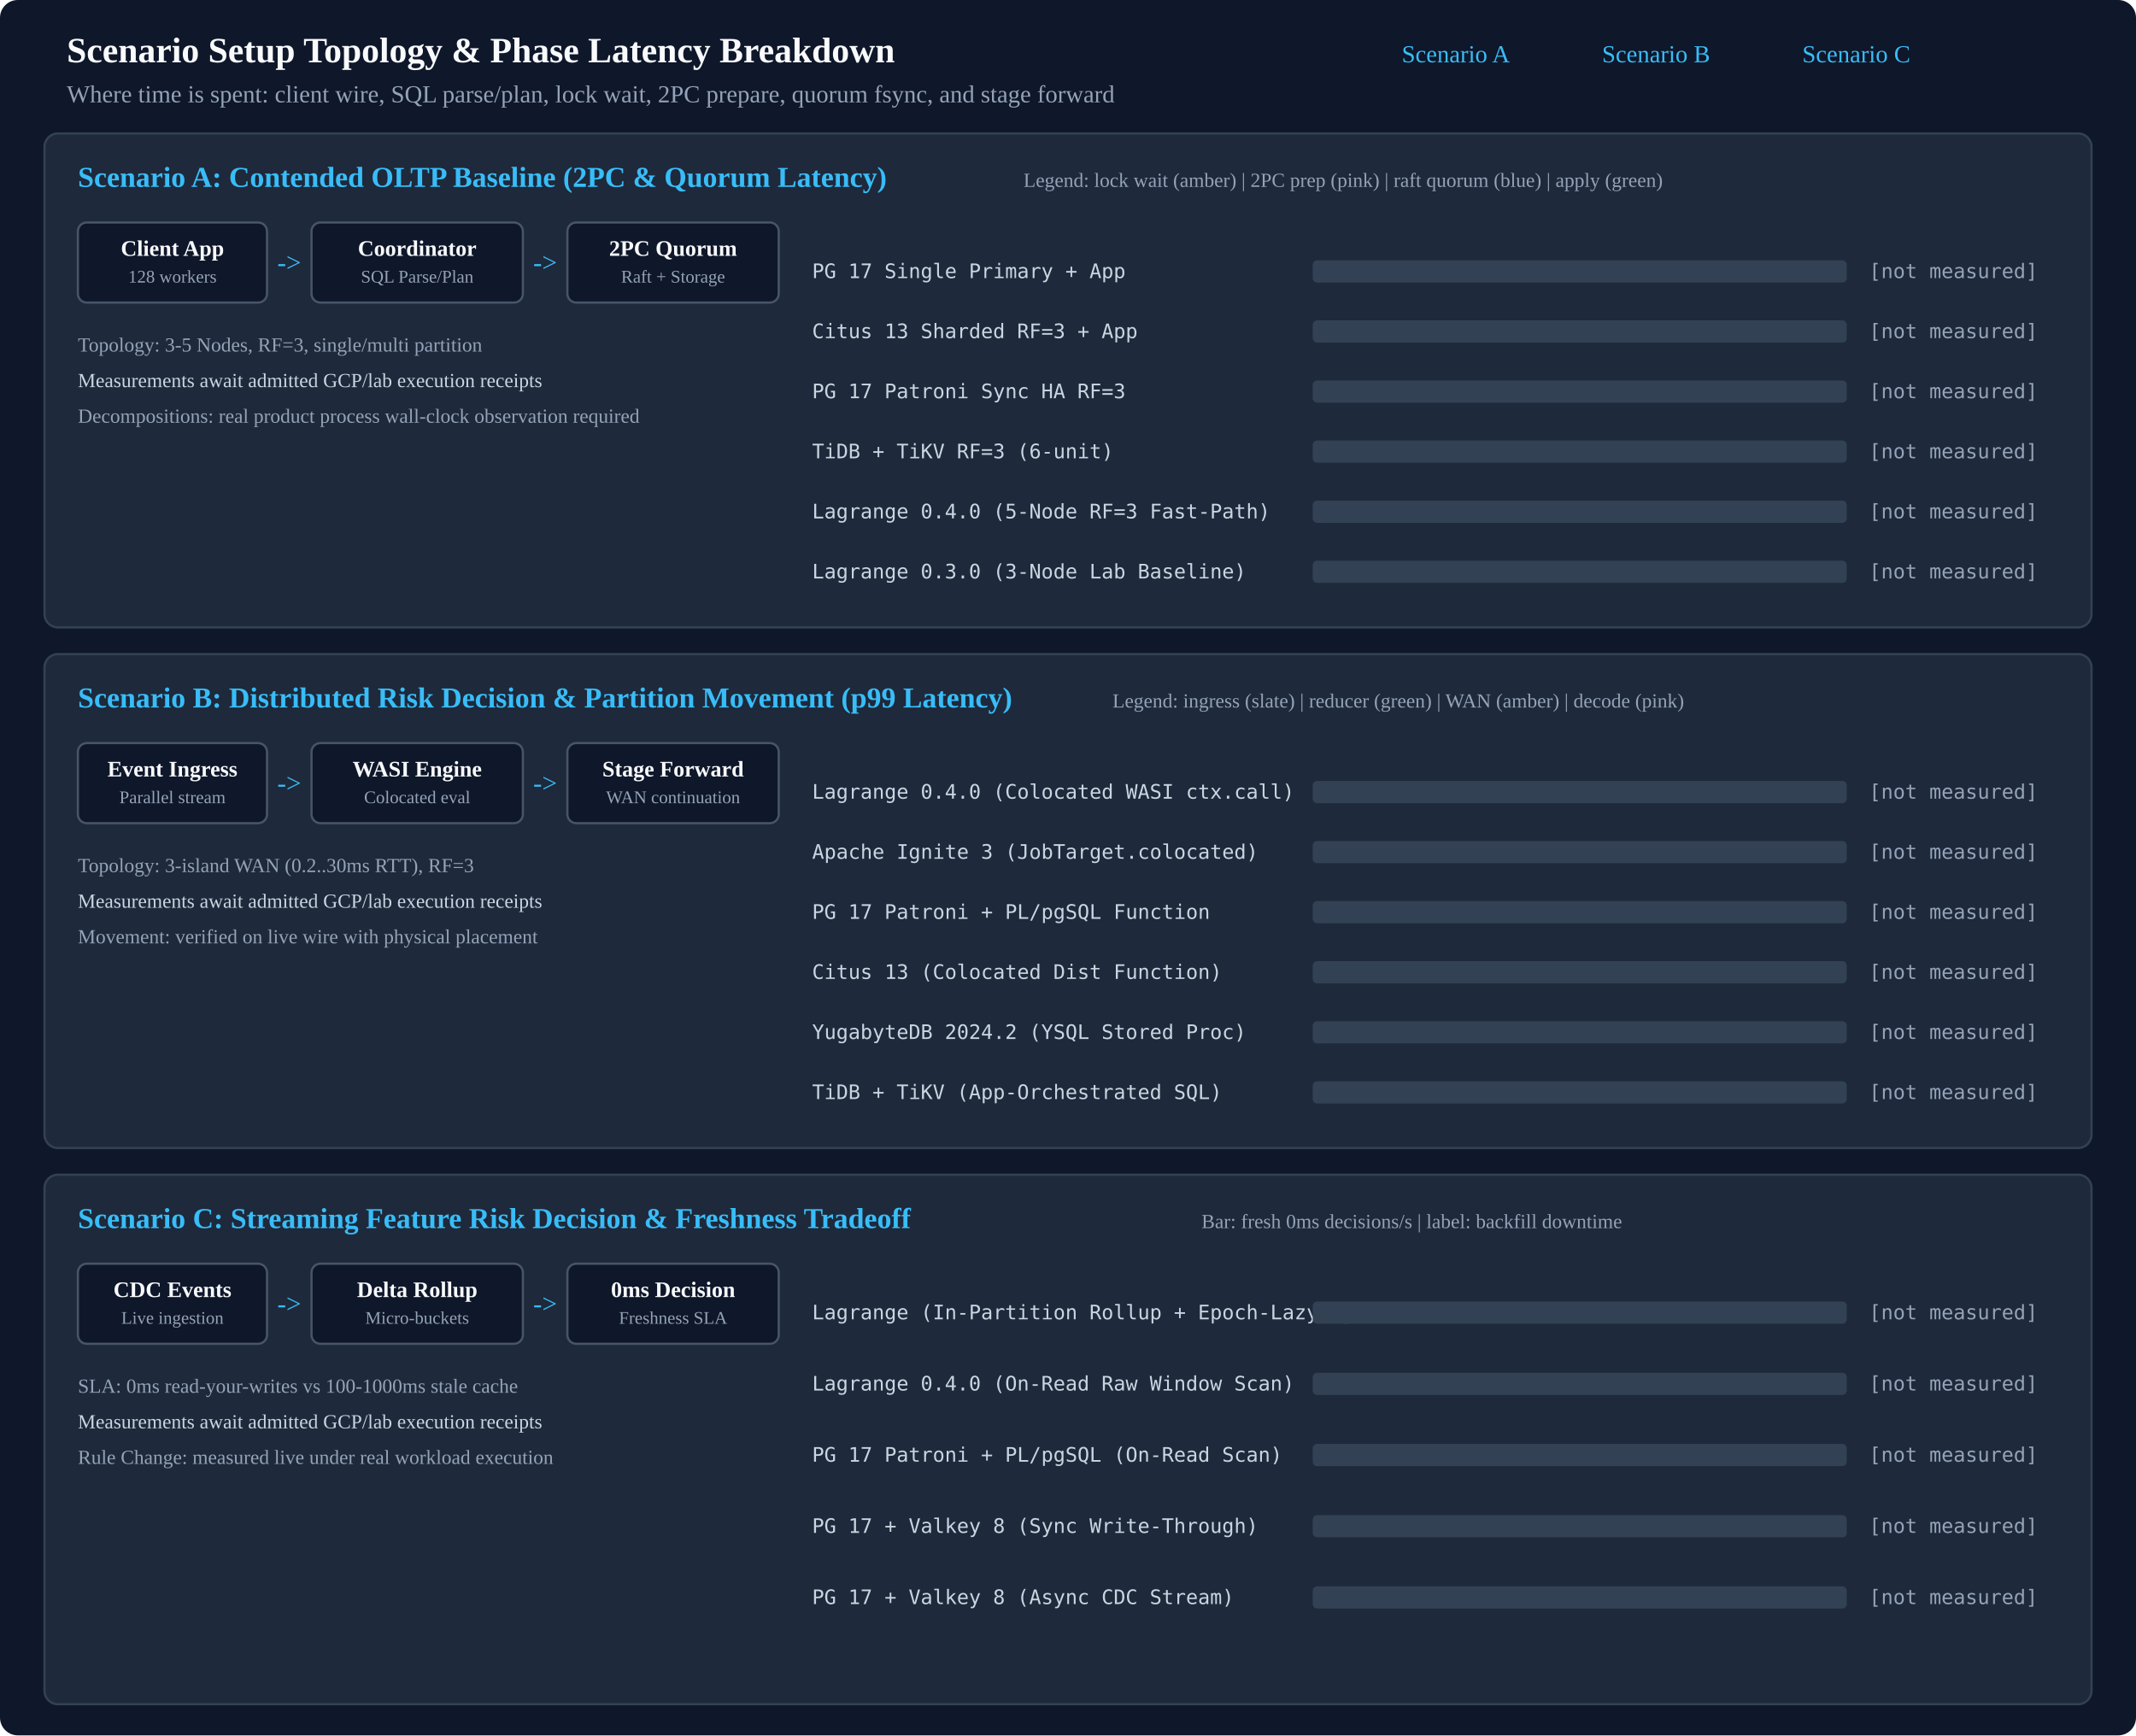
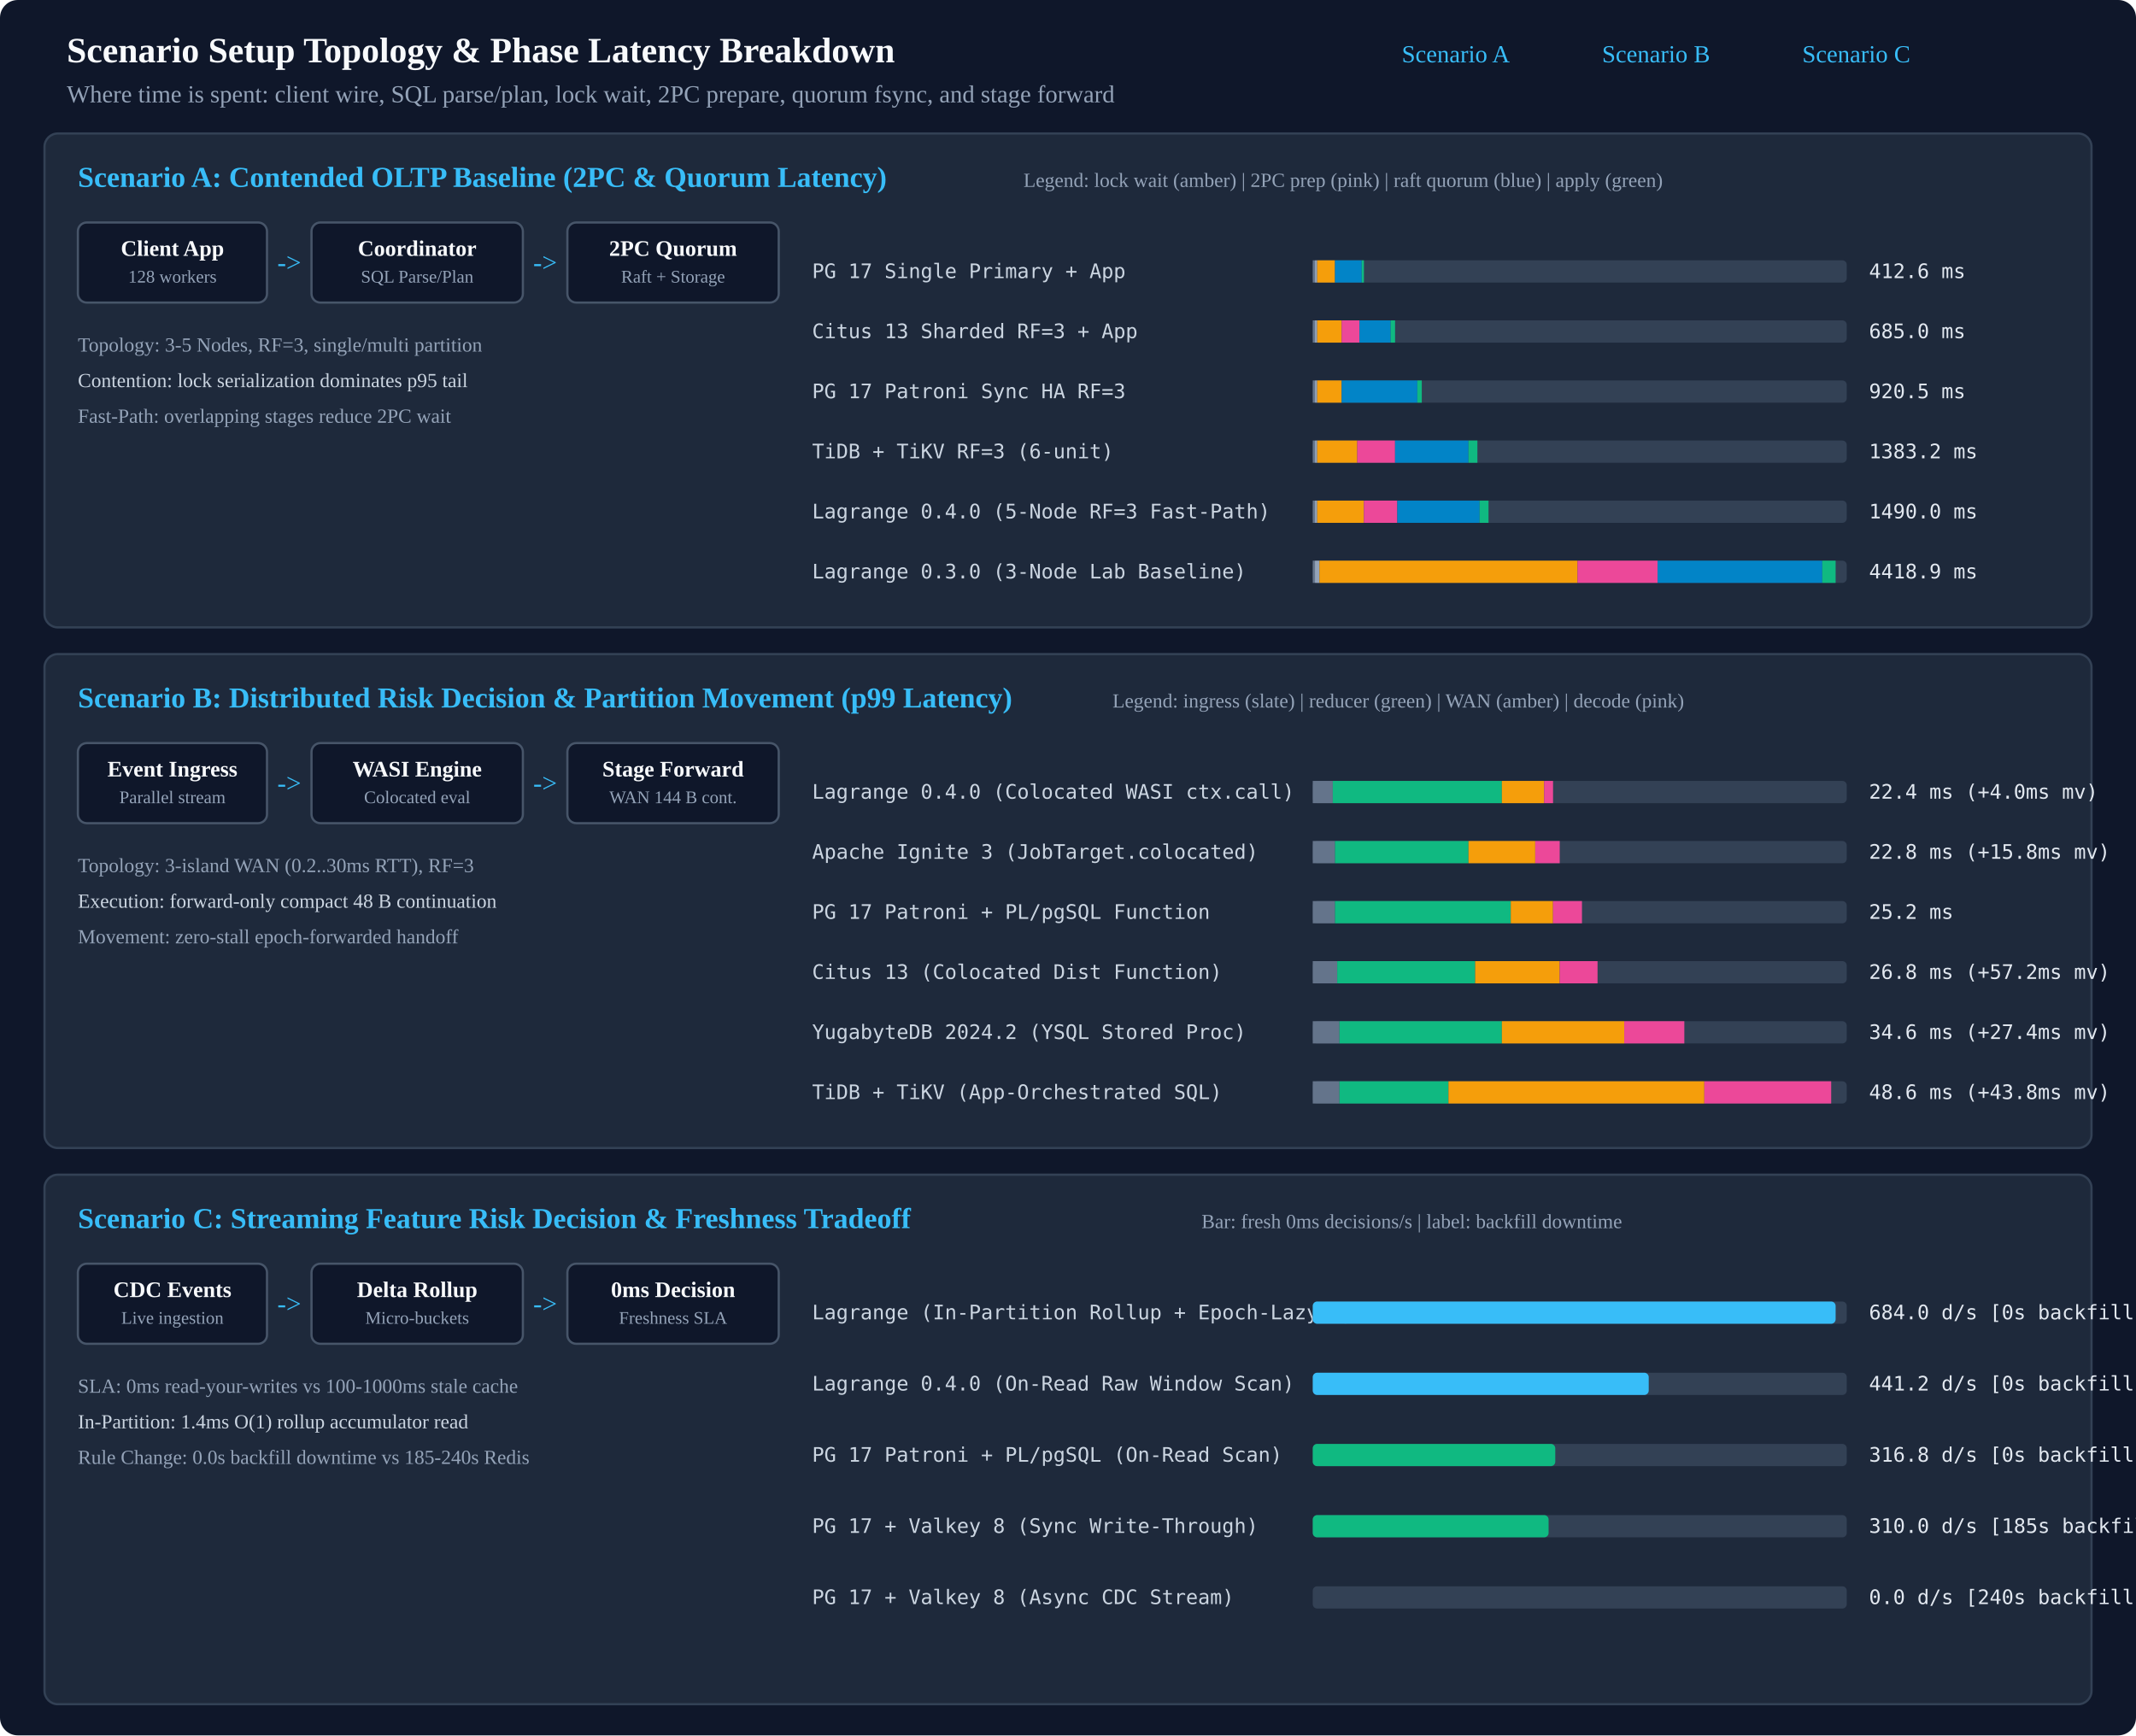
<svg xmlns="http://www.w3.org/2000/svg" viewBox="0 0 960 780" width="960" height="780">
  <rect width="960" height="780" fill="#0f172a" rx="8" />
  <text x="30" y="28" fill="#f8fafc" font-size="16" font-weight="bold">Scenario Setup Topology &amp; Phase Latency Breakdown</text>
  <text x="30" y="46" fill="#94a3b8" font-size="11">Where time is spent: client wire, SQL parse/plan, lock wait, 2PC prepare, quorum fsync, and stage forward</text>
  <a href="tidb-reference-scenarios.md#scenario-a-tidb-oltp-baseline">
    <text x="630" y="28" fill="#38bdf8" font-size="11">Scenario A</text>
  </a>
  <a href="tidb-reference-scenarios.md#scenario-b-tidb-distributed-risk-decision">
    <text x="720" y="28" fill="#38bdf8" font-size="11">Scenario B</text>
  </a>
  <a href="tidb-reference-scenarios.md#scenario-c-streaming-feature-risk-decision">
    <text x="810" y="28" fill="#38bdf8" font-size="11">Scenario C</text>
  </a>
  <rect x="20" y="60" width="920" height="222" fill="#1e293b" rx="6" stroke="#334155" />
  <a href="tidb-reference-scenarios.md#scenario-a-tidb-oltp-baseline">
    <text x="35" y="84" fill="#38bdf8" font-size="13" font-weight="bold">Scenario A: Contended OLTP Baseline (2PC &amp; Quorum Latency)</text>
  </a>
  <text x="460" y="84" fill="#94a3b8" font-size="9">Legend: lock wait (amber) | 2PC prep (pink) | raft quorum (blue) | apply (green)</text>
  <rect x="35" y="100" width="85" height="36" fill="#0f172a" rx="4" stroke="#475569" />
  <text x="77.5" y="115" fill="#f8fafc" font-size="10" font-weight="bold" text-anchor="middle">Client App</text>
  <text x="77.5" y="127" fill="#94a3b8" font-size="8" text-anchor="middle">128 workers</text>
  <text x="130" y="122" fill="#38bdf8" font-size="12" text-anchor="middle">-&gt;</text>
  <rect x="140" y="100" width="95" height="36" fill="#0f172a" rx="4" stroke="#475569" />
  <text x="187.5" y="115" fill="#f8fafc" font-size="10" font-weight="bold" text-anchor="middle">Coordinator</text>
  <text x="187.5" y="127" fill="#94a3b8" font-size="8" text-anchor="middle">SQL Parse/Plan</text>
  <text x="245" y="122" fill="#38bdf8" font-size="12" text-anchor="middle">-&gt;</text>
  <rect x="255" y="100" width="95" height="36" fill="#0f172a" rx="4" stroke="#475569" />
  <text x="302.5" y="115" fill="#f8fafc" font-size="10" font-weight="bold" text-anchor="middle">2PC Quorum</text>
  <text x="302.5" y="127" fill="#94a3b8" font-size="8" text-anchor="middle">Raft + Storage</text>
  <text x="35" y="158" fill="#94a3b8" font-size="9">Topology: 3-5 Nodes, RF=3, single/multi partition</text>
-   <text x="35" y="174" fill="#cbd5e1" font-size="9">Measurements await admitted GCP/lab execution receipts</text>
-   <text x="35" y="190" fill="#94a3b8" font-size="9">Decompositions: real product process wall-clock observation required</text>
+   <text x="35" y="174" fill="#cbd5e1" font-size="9">Contention: lock serialization dominates p95 tail</text>
+   <text x="35" y="190" fill="#94a3b8" font-size="9">Fast-Path: overlapping stages reduce 2PC wait</text>
  <text x="365" y="125" fill="#cbd5e1" font-size="9" font-family="monospace">PG 17 Single Primary + App</text>
  <rect x="590" y="117" width="240" height="10" fill="#334155" rx="2" />
-   <text x="840" y="125" fill="#94a3b8" font-size="9" font-family="monospace">[not measured]</text>
+   <rect x="590" y="117" width="1" height="10" fill="#64748b" />
+   <rect x="591" y="117" width="1" height="10" fill="#94a3b8" />
+   <rect x="592" y="117" width="8" height="10" fill="#f59e0b" />
+   <rect x="600" y="117" width="12" height="10" fill="#0284c7" />
+   <rect x="612" y="117" width="1" height="10" fill="#10b981" />
+   <text x="840" y="125" fill="#e2e8f0" font-size="9" font-family="monospace">412.6 ms</text>
  <text x="365" y="152" fill="#cbd5e1" font-size="9" font-family="monospace">Citus 13 Sharded RF=3 + App</text>
  <rect x="590" y="144" width="240" height="10" fill="#334155" rx="2" />
-   <text x="840" y="152" fill="#94a3b8" font-size="9" font-family="monospace">[not measured]</text>
+   <rect x="590" y="144" width="1" height="10" fill="#64748b" />
+   <rect x="591" y="144" width="1" height="10" fill="#94a3b8" />
+   <rect x="592" y="144" width="11" height="10" fill="#f59e0b" />
+   <rect x="603" y="144" width="8" height="10" fill="#ec4899" />
+   <rect x="611" y="144" width="14" height="10" fill="#0284c7" />
+   <rect x="625" y="144" width="2" height="10" fill="#10b981" />
+   <text x="840" y="152" fill="#e2e8f0" font-size="9" font-family="monospace">685.0 ms</text>
  <text x="365" y="179" fill="#cbd5e1" font-size="9" font-family="monospace">PG 17 Patroni Sync HA RF=3</text>
  <rect x="590" y="171" width="240" height="10" fill="#334155" rx="2" />
-   <text x="840" y="179" fill="#94a3b8" font-size="9" font-family="monospace">[not measured]</text>
+   <rect x="590" y="171" width="1" height="10" fill="#64748b" />
+   <rect x="591" y="171" width="1" height="10" fill="#94a3b8" />
+   <rect x="592" y="171" width="11" height="10" fill="#f59e0b" />
+   <rect x="603" y="171" width="34" height="10" fill="#0284c7" />
+   <rect x="637" y="171" width="2" height="10" fill="#10b981" />
+   <text x="840" y="179" fill="#e2e8f0" font-size="9" font-family="monospace">920.5 ms</text>
  <text x="365" y="206" fill="#cbd5e1" font-size="9" font-family="monospace">TiDB + TiKV RF=3 (6-unit)</text>
  <rect x="590" y="198" width="240" height="10" fill="#334155" rx="2" />
-   <text x="840" y="206" fill="#94a3b8" font-size="9" font-family="monospace">[not measured]</text>
+   <rect x="590" y="198" width="1" height="10" fill="#64748b" />
+   <rect x="591" y="198" width="1" height="10" fill="#94a3b8" />
+   <rect x="592" y="198" width="18" height="10" fill="#f59e0b" />
+   <rect x="610" y="198" width="17" height="10" fill="#ec4899" />
+   <rect x="627" y="198" width="33" height="10" fill="#0284c7" />
+   <rect x="660" y="198" width="4" height="10" fill="#10b981" />
+   <text x="840" y="206" fill="#e2e8f0" font-size="9" font-family="monospace">1383.2 ms</text>
  <text x="365" y="233" fill="#cbd5e1" font-size="9" font-family="monospace">Lagrange 0.4.0 (5-Node RF=3 Fast-Path)</text>
  <rect x="590" y="225" width="240" height="10" fill="#334155" rx="2" />
-   <text x="840" y="233" fill="#94a3b8" font-size="9" font-family="monospace">[not measured]</text>
+   <rect x="590" y="225" width="1" height="10" fill="#64748b" />
+   <rect x="591" y="225" width="1" height="10" fill="#94a3b8" />
+   <rect x="592" y="225" width="21" height="10" fill="#f59e0b" />
+   <rect x="613" y="225" width="15" height="10" fill="#ec4899" />
+   <rect x="628" y="225" width="37" height="10" fill="#0284c7" />
+   <rect x="665" y="225" width="4" height="10" fill="#10b981" />
+   <text x="840" y="233" fill="#e2e8f0" font-size="9" font-family="monospace">1490.0 ms</text>
  <text x="365" y="260" fill="#cbd5e1" font-size="9" font-family="monospace">Lagrange 0.3.0 (3-Node Lab Baseline)</text>
  <rect x="590" y="252" width="240" height="10" fill="#334155" rx="2" />
-   <text x="840" y="260" fill="#94a3b8" font-size="9" font-family="monospace">[not measured]</text>
+   <rect x="590" y="252" width="1" height="10" fill="#64748b" />
+   <rect x="591" y="252" width="2" height="10" fill="#94a3b8" />
+   <rect x="593" y="252" width="116" height="10" fill="#f59e0b" />
+   <rect x="709" y="252" width="36" height="10" fill="#ec4899" />
+   <rect x="745" y="252" width="74" height="10" fill="#0284c7" />
+   <rect x="819" y="252" width="6" height="10" fill="#10b981" />
+   <text x="840" y="260" fill="#e2e8f0" font-size="9" font-family="monospace">4418.9 ms</text>
  <rect x="20" y="294" width="920" height="222" fill="#1e293b" rx="6" stroke="#334155" />
  <a href="tidb-reference-scenarios.md#scenario-b-tidb-distributed-risk-decision">
    <text x="35" y="318" fill="#38bdf8" font-size="13" font-weight="bold">Scenario B: Distributed Risk Decision &amp; Partition Movement (p99 Latency)</text>
  </a>
  <text x="500" y="318" fill="#94a3b8" font-size="9">Legend: ingress (slate) | reducer (green) | WAN (amber) | decode (pink)</text>
  <rect x="35" y="334" width="85" height="36" fill="#0f172a" rx="4" stroke="#475569" />
  <text x="77.5" y="349" fill="#f8fafc" font-size="10" font-weight="bold" text-anchor="middle">Event Ingress</text>
  <text x="77.5" y="361" fill="#94a3b8" font-size="8" text-anchor="middle">Parallel stream</text>
  <text x="130" y="356" fill="#38bdf8" font-size="12" text-anchor="middle">-&gt;</text>
  <rect x="140" y="334" width="95" height="36" fill="#0f172a" rx="4" stroke="#475569" />
  <text x="187.5" y="349" fill="#f8fafc" font-size="10" font-weight="bold" text-anchor="middle">WASI Engine</text>
  <text x="187.5" y="361" fill="#94a3b8" font-size="8" text-anchor="middle">Colocated eval</text>
  <text x="245" y="356" fill="#38bdf8" font-size="12" text-anchor="middle">-&gt;</text>
  <rect x="255" y="334" width="95" height="36" fill="#0f172a" rx="4" stroke="#475569" />
  <text x="302.5" y="349" fill="#f8fafc" font-size="10" font-weight="bold" text-anchor="middle">Stage Forward</text>
-   <text x="302.5" y="361" fill="#94a3b8" font-size="8" text-anchor="middle">WAN continuation</text>
+   <text x="302.5" y="361" fill="#94a3b8" font-size="8" text-anchor="middle">WAN 144 B cont.</text>
  <text x="35" y="392" fill="#94a3b8" font-size="9">Topology: 3-island WAN (0.2..30ms RTT), RF=3</text>
-   <text x="35" y="408" fill="#cbd5e1" font-size="9">Measurements await admitted GCP/lab execution receipts</text>
-   <text x="35" y="424" fill="#94a3b8" font-size="9">Movement: verified on live wire with physical placement</text>
+   <text x="35" y="408" fill="#cbd5e1" font-size="9">Execution: forward-only compact 48 B continuation</text>
+   <text x="35" y="424" fill="#94a3b8" font-size="9">Movement: zero-stall epoch-forwarded handoff</text>
  <text x="365" y="359" fill="#cbd5e1" font-size="9" font-family="monospace">Lagrange 0.4.0 (Colocated WASI ctx.call)</text>
  <rect x="590" y="351" width="240" height="10" fill="#334155" rx="2" />
-   <text x="840" y="359" fill="#94a3b8" font-size="9" font-family="monospace">[not measured]</text>
+   <rect x="590" y="351" width="9" height="10" fill="#64748b" />
+   <rect x="599" y="351" width="76" height="10" fill="#10b981" />
+   <rect x="675" y="351" width="19" height="10" fill="#f59e0b" />
+   <rect x="694" y="351" width="4" height="10" fill="#ec4899" />
+   <text x="840" y="359" fill="#e2e8f0" font-size="9" font-family="monospace">22.4 ms (+4.0ms mv)</text>
  <text x="365" y="386" fill="#cbd5e1" font-size="9" font-family="monospace">Apache Ignite 3 (JobTarget.colocated)</text>
  <rect x="590" y="378" width="240" height="10" fill="#334155" rx="2" />
-   <text x="840" y="386" fill="#94a3b8" font-size="9" font-family="monospace">[not measured]</text>
+   <rect x="590" y="378" width="10" height="10" fill="#64748b" />
+   <rect x="600" y="378" width="60" height="10" fill="#10b981" />
+   <rect x="660" y="378" width="30" height="10" fill="#f59e0b" />
+   <rect x="690" y="378" width="11" height="10" fill="#ec4899" />
+   <text x="840" y="386" fill="#e2e8f0" font-size="9" font-family="monospace">22.8 ms (+15.8ms mv)</text>
  <text x="365" y="413" fill="#cbd5e1" font-size="9" font-family="monospace">PG 17 Patroni + PL/pgSQL Function</text>
  <rect x="590" y="405" width="240" height="10" fill="#334155" rx="2" />
-   <text x="840" y="413" fill="#94a3b8" font-size="9" font-family="monospace">[not measured]</text>
+   <rect x="590" y="405" width="10" height="10" fill="#64748b" />
+   <rect x="600" y="405" width="79" height="10" fill="#10b981" />
+   <rect x="679" y="405" width="19" height="10" fill="#f59e0b" />
+   <rect x="698" y="405" width="13" height="10" fill="#ec4899" />
+   <text x="840" y="413" fill="#e2e8f0" font-size="9" font-family="monospace">25.2 ms</text>
  <text x="365" y="440" fill="#cbd5e1" font-size="9" font-family="monospace">Citus 13 (Colocated Dist Function)</text>
  <rect x="590" y="432" width="240" height="10" fill="#334155" rx="2" />
-   <text x="840" y="440" fill="#94a3b8" font-size="9" font-family="monospace">[not measured]</text>
+   <rect x="590" y="432" width="11" height="10" fill="#64748b" />
+   <rect x="601" y="432" width="62" height="10" fill="#10b981" />
+   <rect x="663" y="432" width="38" height="10" fill="#f59e0b" />
+   <rect x="701" y="432" width="17" height="10" fill="#ec4899" />
+   <text x="840" y="440" fill="#e2e8f0" font-size="9" font-family="monospace">26.8 ms (+57.2ms mv)</text>
  <text x="365" y="467" fill="#cbd5e1" font-size="9" font-family="monospace">YugabyteDB 2024.2 (YSQL Stored Proc)</text>
  <rect x="590" y="459" width="240" height="10" fill="#334155" rx="2" />
-   <text x="840" y="467" fill="#94a3b8" font-size="9" font-family="monospace">[not measured]</text>
+   <rect x="590" y="459" width="12" height="10" fill="#64748b" />
+   <rect x="602" y="459" width="73" height="10" fill="#10b981" />
+   <rect x="675" y="459" width="55" height="10" fill="#f59e0b" />
+   <rect x="730" y="459" width="27" height="10" fill="#ec4899" />
+   <text x="840" y="467" fill="#e2e8f0" font-size="9" font-family="monospace">34.6 ms (+27.4ms mv)</text>
  <text x="365" y="494" fill="#cbd5e1" font-size="9" font-family="monospace">TiDB + TiKV (App-Orchestrated SQL)</text>
  <rect x="590" y="486" width="240" height="10" fill="#334155" rx="2" />
-   <text x="840" y="494" fill="#94a3b8" font-size="9" font-family="monospace">[not measured]</text>
+   <rect x="590" y="486" width="12" height="10" fill="#64748b" />
+   <rect x="602" y="486" width="49" height="10" fill="#10b981" />
+   <rect x="651" y="486" width="115" height="10" fill="#f59e0b" />
+   <rect x="766" y="486" width="57" height="10" fill="#ec4899" />
+   <text x="840" y="494" fill="#e2e8f0" font-size="9" font-family="monospace">48.6 ms (+43.8ms mv)</text>
  <rect x="20" y="528" width="920" height="238" fill="#1e293b" rx="6" stroke="#334155" />
  <a href="tidb-reference-scenarios.md#scenario-c-streaming-feature-risk-decision">
    <text x="35" y="552" fill="#38bdf8" font-size="13" font-weight="bold">Scenario C: Streaming Feature Risk Decision &amp; Freshness Tradeoff</text>
  </a>
  <text x="540" y="552" fill="#94a3b8" font-size="9">Bar: fresh 0ms decisions/s | label: backfill downtime</text>
  <rect x="35" y="568" width="85" height="36" fill="#0f172a" rx="4" stroke="#475569" />
  <text x="77.5" y="583" fill="#f8fafc" font-size="10" font-weight="bold" text-anchor="middle">CDC Events</text>
  <text x="77.5" y="595" fill="#94a3b8" font-size="8" text-anchor="middle">Live ingestion</text>
  <text x="130" y="590" fill="#38bdf8" font-size="12" text-anchor="middle">-&gt;</text>
  <rect x="140" y="568" width="95" height="36" fill="#0f172a" rx="4" stroke="#475569" />
  <text x="187.5" y="583" fill="#f8fafc" font-size="10" font-weight="bold" text-anchor="middle">Delta Rollup</text>
  <text x="187.5" y="595" fill="#94a3b8" font-size="8" text-anchor="middle">Micro-buckets</text>
  <text x="245" y="590" fill="#38bdf8" font-size="12" text-anchor="middle">-&gt;</text>
  <rect x="255" y="568" width="95" height="36" fill="#0f172a" rx="4" stroke="#475569" />
  <text x="302.5" y="583" fill="#f8fafc" font-size="10" font-weight="bold" text-anchor="middle">0ms Decision</text>
  <text x="302.5" y="595" fill="#94a3b8" font-size="8" text-anchor="middle">Freshness SLA</text>
  <text x="35" y="626" fill="#94a3b8" font-size="9">SLA: 0ms read-your-writes vs 100-1000ms stale cache</text>
-   <text x="35" y="642" fill="#cbd5e1" font-size="9">Measurements await admitted GCP/lab execution receipts</text>
-   <text x="35" y="658" fill="#94a3b8" font-size="9">Rule Change: measured live under real workload execution</text>
+   <text x="35" y="642" fill="#cbd5e1" font-size="9">In-Partition: 1.4ms O(1) rollup accumulator read</text>
+   <text x="35" y="658" fill="#94a3b8" font-size="9">Rule Change: 0.0s backfill downtime vs 185-240s Redis</text>
  <text x="365" y="593" fill="#cbd5e1" font-size="9" font-family="monospace">Lagrange (In-Partition Rollup + Epoch-Lazy Opt)</text>
  <rect x="590" y="585" width="240" height="10" fill="#334155" rx="2" />
-   <text x="840" y="593" fill="#94a3b8" font-size="9" font-family="monospace">[not measured]</text>
+   <rect x="590" y="585" width="235" height="10" fill="#38bdf8" rx="2" />
+   <text x="840" y="593" fill="#e2e8f0" font-size="9" font-family="monospace">684.0 d/s [0s backfill]</text>
  <text x="365" y="625" fill="#cbd5e1" font-size="9" font-family="monospace">Lagrange 0.4.0 (On-Read Raw Window Scan)</text>
  <rect x="590" y="617" width="240" height="10" fill="#334155" rx="2" />
-   <text x="840" y="625" fill="#94a3b8" font-size="9" font-family="monospace">[not measured]</text>
+   <rect x="590" y="617" width="151" height="10" fill="#38bdf8" rx="2" />
+   <text x="840" y="625" fill="#e2e8f0" font-size="9" font-family="monospace">441.2 d/s [0s backfill]</text>
  <text x="365" y="657" fill="#cbd5e1" font-size="9" font-family="monospace">PG 17 Patroni + PL/pgSQL (On-Read Scan)</text>
  <rect x="590" y="649" width="240" height="10" fill="#334155" rx="2" />
-   <text x="840" y="657" fill="#94a3b8" font-size="9" font-family="monospace">[not measured]</text>
+   <rect x="590" y="649" width="109" height="10" fill="#10b981" rx="2" />
+   <text x="840" y="657" fill="#e2e8f0" font-size="9" font-family="monospace">316.8 d/s [0s backfill]</text>
  <text x="365" y="689" fill="#cbd5e1" font-size="9" font-family="monospace">PG 17 + Valkey 8 (Sync Write-Through)</text>
  <rect x="590" y="681" width="240" height="10" fill="#334155" rx="2" />
-   <text x="840" y="689" fill="#94a3b8" font-size="9" font-family="monospace">[not measured]</text>
+   <rect x="590" y="681" width="106" height="10" fill="#10b981" rx="2" />
+   <text x="840" y="689" fill="#e2e8f0" font-size="9" font-family="monospace">310.0 d/s [185s backfill]</text>
  <text x="365" y="721" fill="#cbd5e1" font-size="9" font-family="monospace">PG 17 + Valkey 8 (Async CDC Stream)</text>
  <rect x="590" y="713" width="240" height="10" fill="#334155" rx="2" />
-   <text x="840" y="721" fill="#94a3b8" font-size="9" font-family="monospace">[not measured]</text>
+   <text x="840" y="721" fill="#e2e8f0" font-size="9" font-family="monospace">0.0 d/s [240s backfill]</text>
</svg>
